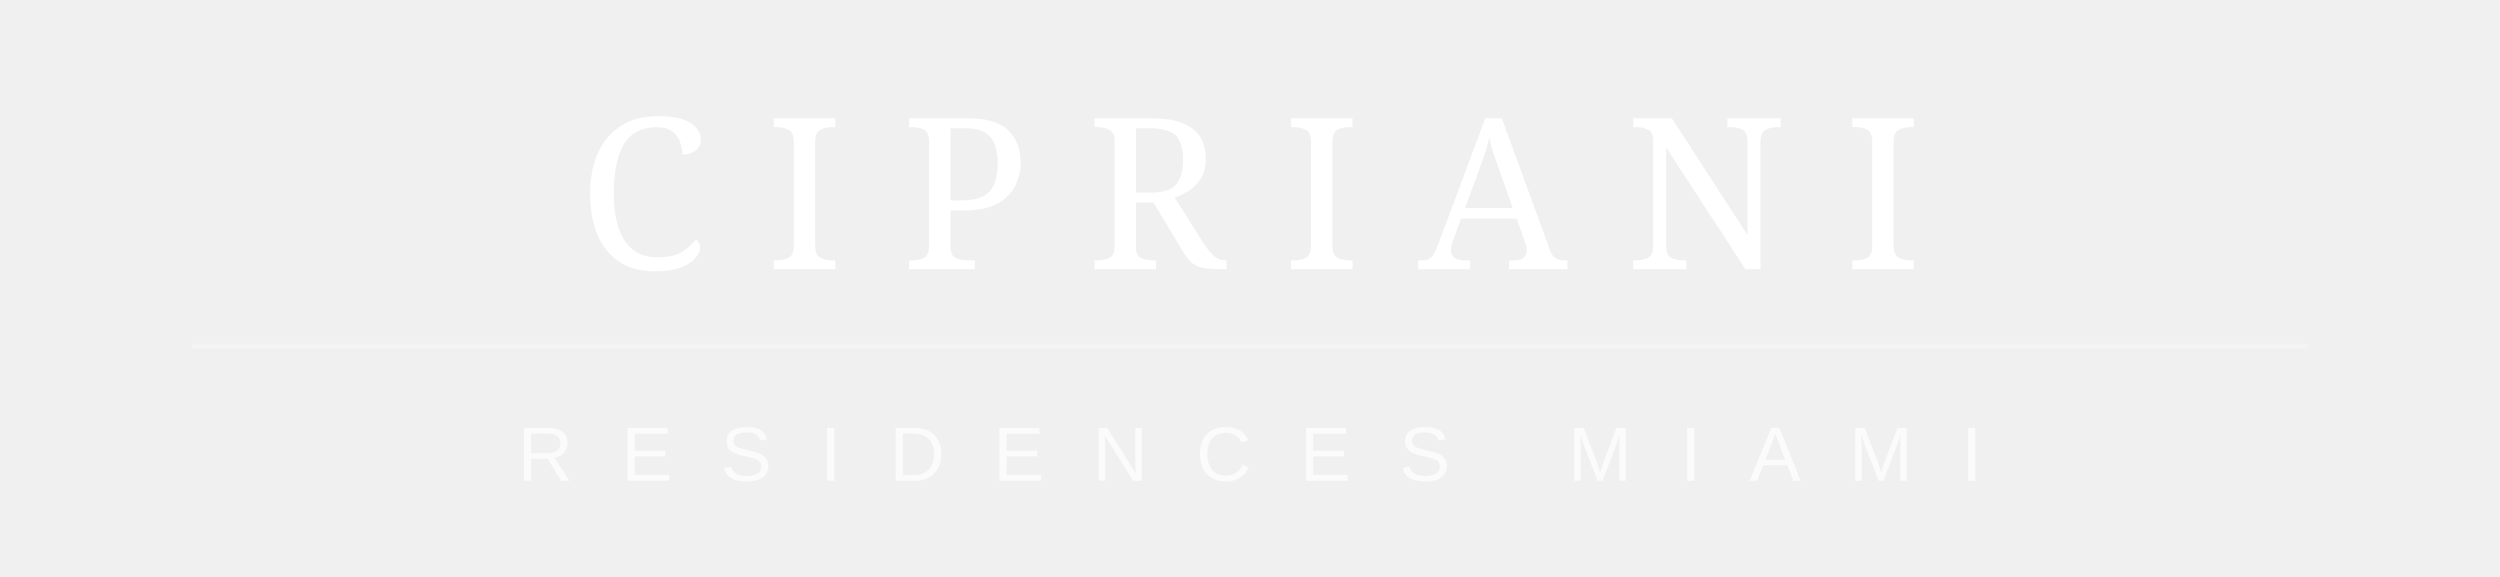
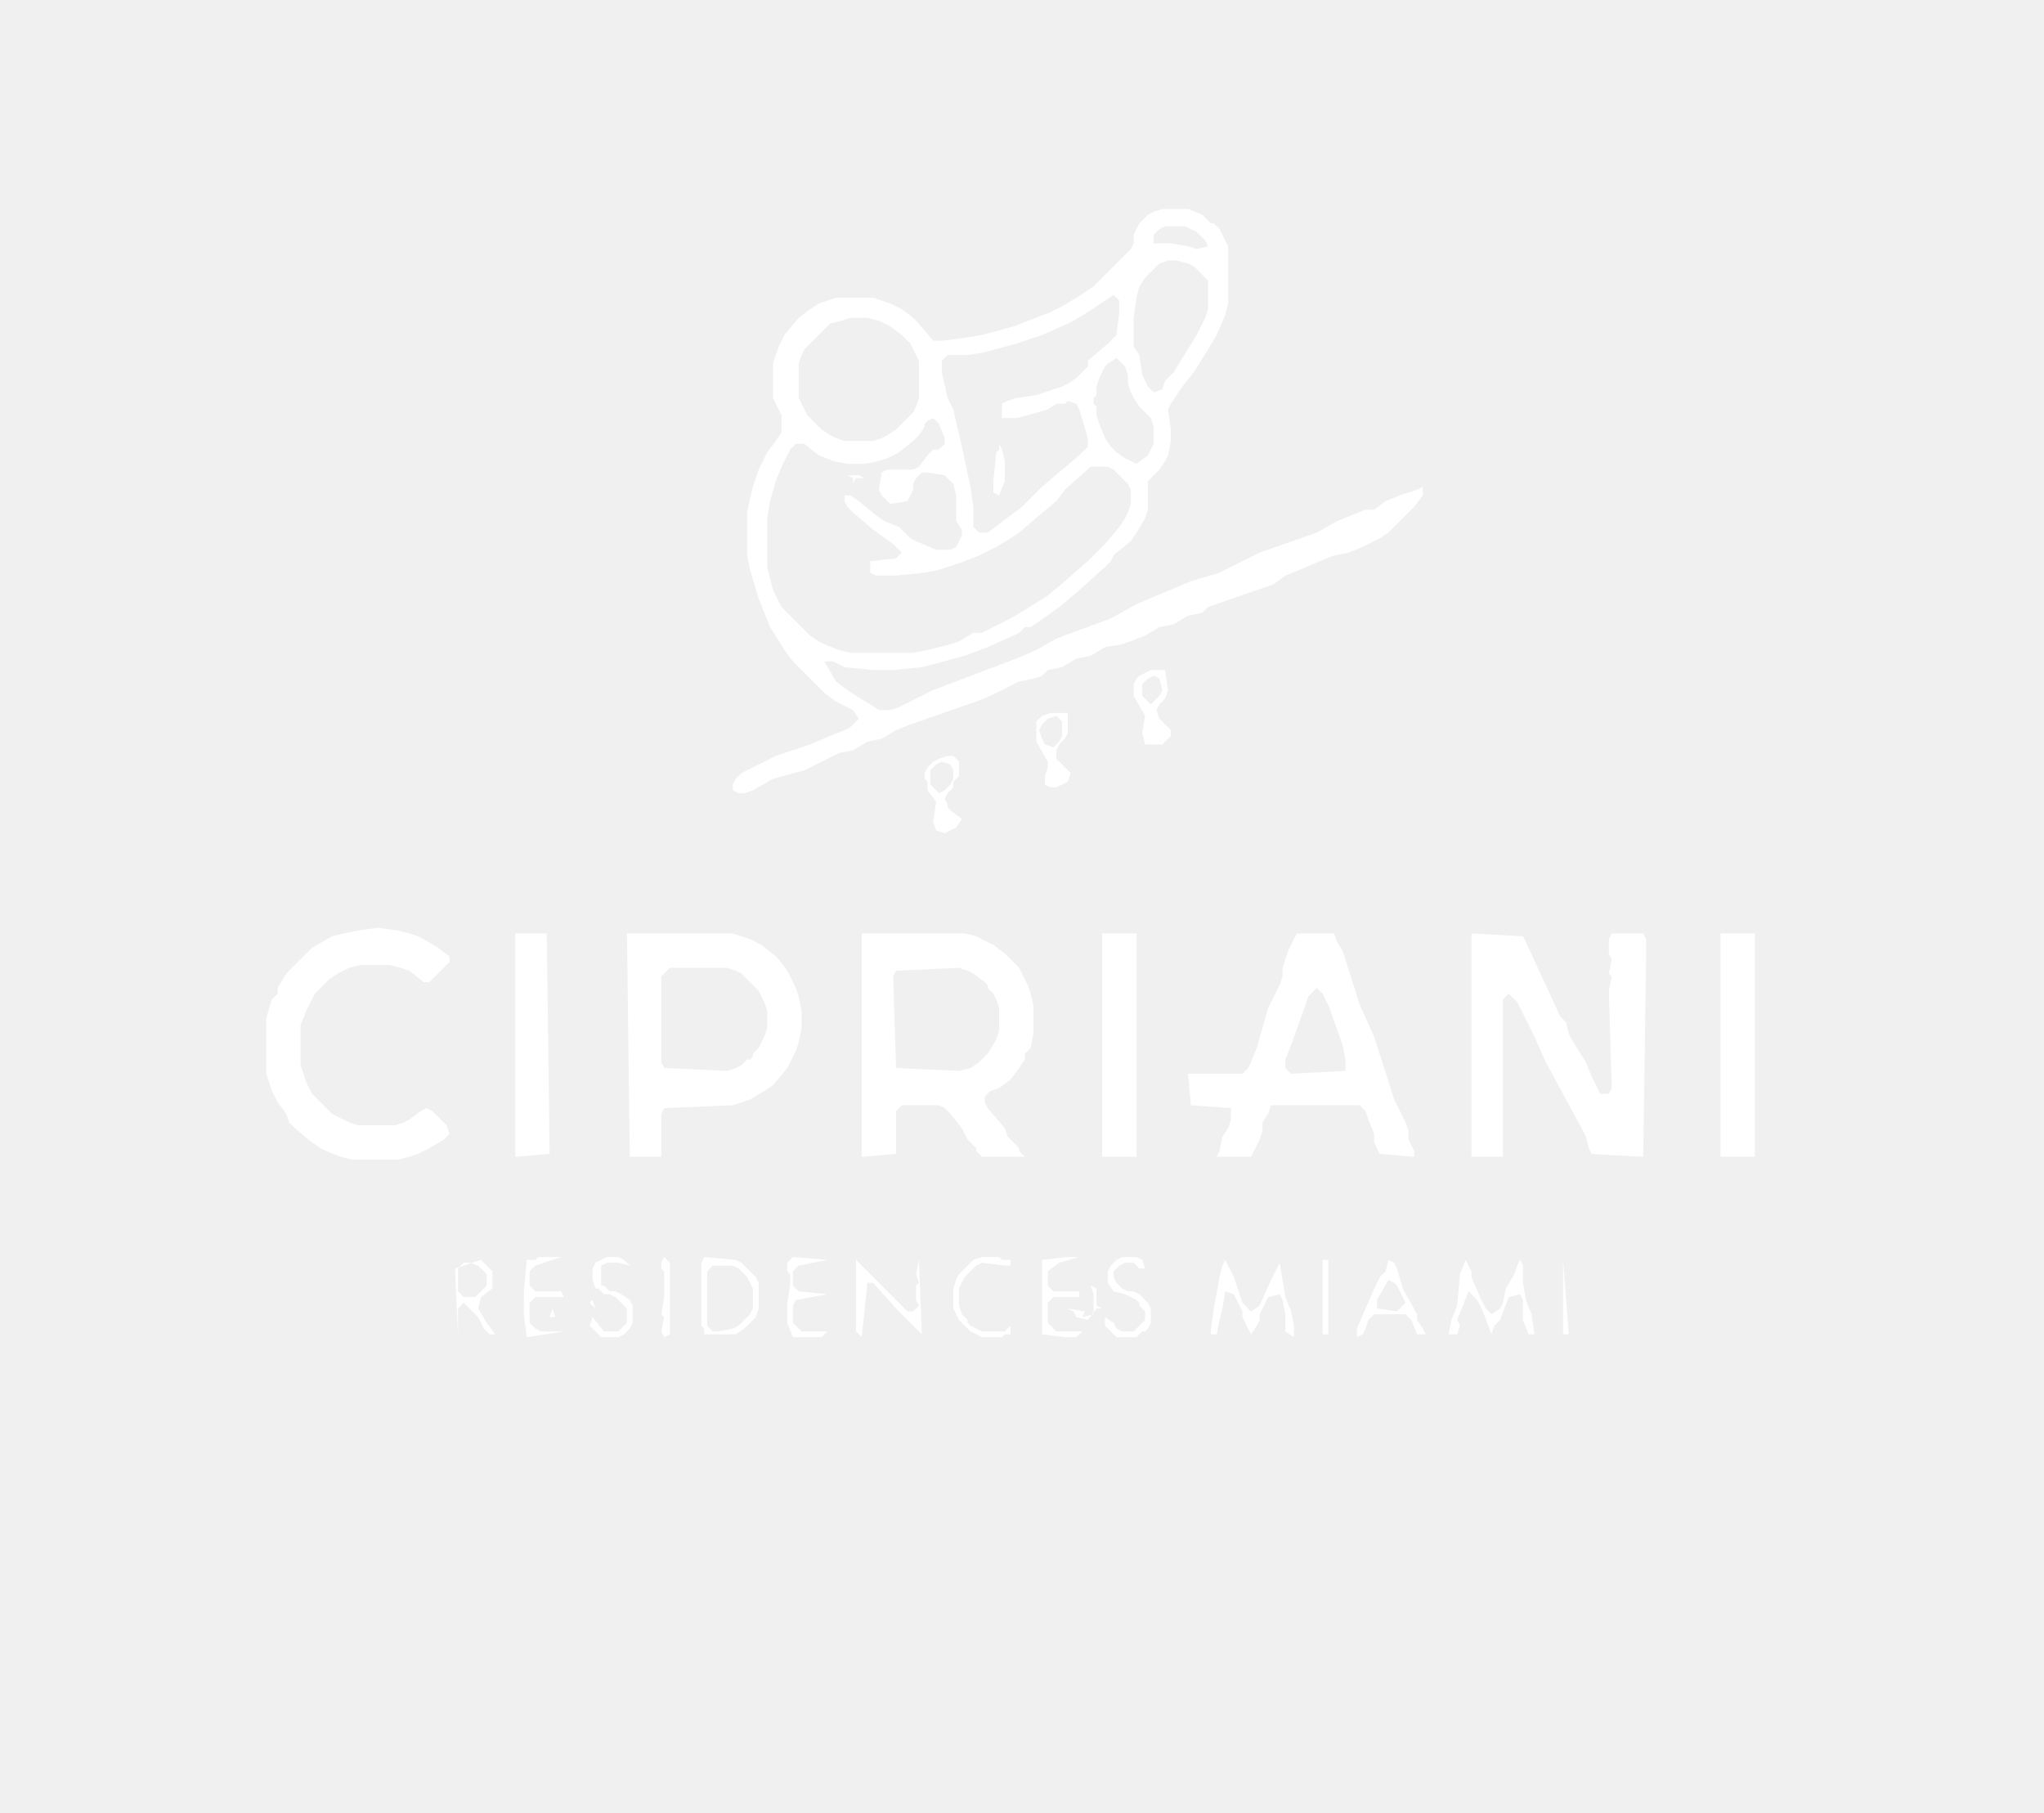
- <svg xmlns="http://www.w3.org/2000/svg" viewBox="0 0 260 60">
-   <text x="130" y="28" font-family="Georgia,serif" font-size="22" font-weight="400" letter-spacing="6" fill="white" text-anchor="middle">CIPRIANI</text>
-   <line x1="20" y1="36" x2="240" y2="36" stroke="rgba(255,255,255,0.3)" stroke-width="0.5" />
-   <text x="130" y="50" font-family="Arial,sans-serif" font-size="8" font-weight="300" letter-spacing="5" fill="rgba(255,255,255,0.7)" text-anchor="middle">RESIDENCES MIAMI</text>
+ <svg xmlns="http://www.w3.org/2000/svg" baseProfile="full" height="633" version="1.1" viewBox="0 0 714 633" width="714">
+   <defs />
+   <path d="M 193 457 L 192 460 L 194 460 Z M 206 455 L 208 457 L 207 454 Z M 381 449 L 382 452 L 382 457 L 382 459 L 378 460 L 379 458 L 373 457 L 375 458 L 376 460 L 380 461 L 383 457 L 385 457 L 383 456 L 383 451 L 385 453 L 383 451 L 383 450 Z M 546 440 L 546 466 L 548 466 Z M 512 440 L 510 445 L 509 456 L 507 461 L 506 466 L 509 466 L 510 463 L 509 461 L 511 456 L 513 451 L 516 454 L 517 456 L 518 458 L 521 466 L 522 463 L 524 461 L 527 453 L 531 452 L 532 454 L 532 461 L 534 466 L 536 466 L 535 459 L 533 454 L 532 448 L 532 442 L 531 440 L 530 442 L 529 445 L 526 450 L 525 455 L 524 457 L 521 459 L 519 457 L 518 455 L 517 453 L 514 446 L 514 444 L 513 442 Z M 485 440 L 484 444 L 482 446 L 481 448 L 477 457 L 474 464 L 474 467 L 476 466 L 477 464 L 478 461 L 480 459 L 491 459 L 493 461 L 495 466 L 498 466 L 497 464 L 495 461 L 495 459 L 490 450 L 488 443 L 487 441 Z M 485 447 L 487 448 L 488 449 L 489 451 L 491 455 L 488 458 L 481 457 L 481 454 Z M 462 440 L 462 466 L 464 466 L 464 440 Z M 428 440 L 427 442 L 426 446 L 424 457 L 423 464 L 423 466 L 425 466 L 426 461 L 427 457 L 428 451 L 431 452 L 432 454 L 434 458 L 434 460 L 437 466 L 439 463 L 440 461 L 440 459 L 443 453 L 447 452 L 448 454 L 449 459 L 449 465 L 452 467 L 452 463 L 451 458 L 449 453 L 448 447 L 447 441 L 446 443 L 444 447 L 440 456 L 437 458 L 434 455 L 433 452 L 431 446 Z M 299 440 L 299 465 L 301 467 L 303 448 L 305 448 L 313 457 L 314 458 L 320 464 L 322 466 L 321 440 L 320 445 L 321 448 L 320 449 L 320 451 L 320 454 L 321 456 L 319 458 L 317 458 L 312 453 Z M 159 443 L 159 445 L 160 466 L 160 457 L 162 455 L 167 460 L 169 464 L 171 466 L 173 466 L 170 462 L 167 457 L 168 453 L 172 450 L 172 444 L 168 440 Z M 162 441 L 164 441 L 167 442 L 170 445 L 170 449 L 166 453 L 162 453 L 160 451 L 160 443 Z M 392 439 L 390 440 L 388 442 L 387 444 L 387 448 L 389 451 L 393 452 L 395 453 L 397 454 L 398 455 L 398 456 L 400 458 L 400 461 L 396 465 L 392 465 L 390 464 L 389 462 L 386 460 L 386 463 L 390 467 L 397 467 L 399 465 L 400 465 L 401 464 L 402 462 L 402 457 L 401 455 L 398 452 L 396 451 L 394 451 L 392 450 L 390 448 L 389 446 L 389 444 L 391 442 L 393 441 L 396 441 L 398 443 L 400 443 L 399 440 L 397 439 Z M 373 439 L 364 440 L 364 466 L 372 467 L 376 467 L 378 465 L 369 465 L 366 462 L 366 455 L 368 453 L 377 453 L 377 451 L 368 451 L 366 449 L 366 444 L 370 441 L 377 439 Z M 343 439 L 340 440 L 335 445 L 334 447 L 333 450 L 333 457 L 334 459 L 335 461 L 339 465 L 341 466 L 343 467 L 350 467 L 351 466 L 353 466 L 353 463 L 351 465 L 343 465 L 341 464 L 339 463 L 338 462 L 338 461 L 336 459 L 335 456 L 335 450 L 336 448 L 337 446 L 341 442 L 343 441 L 351 442 L 353 442 L 353 440 L 350 440 L 349 439 Z M 277 439 L 275 441 L 275 444 L 276 445 L 276 449 L 275 455 L 275 459 L 275 462 L 277 467 L 287 467 L 289 465 L 280 465 L 277 462 L 277 456 L 278 454 L 289 452 L 279 451 L 277 449 L 277 444 L 279 442 L 289 440 Z M 246 439 L 245 441 L 245 463 L 246 464 L 246 466 L 257 466 L 260 464 L 264 460 L 265 457 L 265 448 L 264 446 L 259 441 L 257 440 Z M 249 442 L 256 442 L 258 443 L 261 446 L 262 448 L 263 450 L 263 457 L 262 459 L 258 463 L 256 464 L 251 465 L 249 465 L 247 463 L 247 444 Z M 232 439 L 231 441 L 231 443 L 232 444 L 232 448 L 232 453 L 231 459 L 232 460 L 231 465 L 232 467 L 234 466 L 234 441 Z M 212 439 L 208 441 L 207 443 L 207 447 L 208 450 L 209 450 L 211 452 L 213 452 L 215 453 L 219 457 L 219 462 L 216 465 L 211 465 L 207 460 L 206 463 L 210 467 L 216 467 L 218 466 L 220 464 L 221 462 L 221 456 L 220 454 L 217 452 L 215 451 L 213 451 L 211 449 L 210 449 L 210 442 L 212 441 L 216 441 L 220 442 L 218 440 L 216 439 Z M 188 439 L 187 440 L 184 440 L 183 451 L 183 459 L 184 467 L 197 465 L 189 465 L 187 464 L 185 462 L 185 455 L 187 453 L 197 453 L 196 451 L 187 451 L 185 449 L 185 444 L 187 442 L 196 439 Z M 601 326 L 601 404 L 613 404 L 613 326 Z M 514 326 L 514 404 L 525 404 L 525 349 L 527 347 L 530 350 L 532 354 L 536 362 L 540 371 L 553 395 L 554 397 L 555 401 L 556 403 L 574 404 L 575 335 L 575 330 L 575 328 L 574 326 L 563 326 L 562 328 L 562 330 L 562 333 L 563 335 L 562 340 L 563 341 L 562 346 L 563 380 L 562 382 L 559 382 L 558 380 L 556 376 L 554 371 L 549 363 L 548 361 L 547 357 L 545 355 L 533 329 L 532 327 Z M 453 326 L 452 328 L 450 332 L 449 335 L 448 338 L 448 341 L 447 344 L 443 352 L 439 366 L 437 371 L 436 373 L 434 375 L 415 375 L 416 386 L 430 387 L 430 391 L 429 394 L 427 397 L 426 402 L 425 404 L 437 404 L 438 402 L 440 398 L 441 395 L 441 392 L 443 389 L 444 386 L 475 386 L 477 388 L 478 391 L 480 396 L 480 399 L 481 401 L 482 403 L 494 404 L 494 402 L 492 398 L 492 395 L 491 392 L 487 384 L 480 362 L 475 351 L 469 332 L 467 329 L 466 326 Z M 460 345 L 462 347 L 463 349 L 464 351 L 469 365 L 470 370 L 470 373 L 470 374 L 451 375 L 449 373 L 449 370 L 451 365 L 456 351 L 457 348 Z M 385 326 L 385 404 L 397 404 L 397 326 Z M 301 326 L 301 404 L 313 403 L 313 388 L 315 386 L 328 386 L 330 387 L 332 389 L 336 394 L 338 398 L 341 401 L 341 402 L 343 404 L 358 404 L 356 402 L 356 401 L 352 397 L 351 394 L 345 387 L 344 385 L 344 383 L 346 381 L 349 380 L 353 377 L 356 373 L 358 370 L 358 368 L 360 366 L 361 361 L 361 351 L 360 347 L 359 344 L 356 338 L 351 333 L 347 330 L 341 327 L 337 326 Z M 313 339 L 335 338 L 338 339 L 340 340 L 344 343 L 345 344 L 345 345 L 347 347 L 348 349 L 349 352 L 349 360 L 348 363 L 345 368 L 342 371 L 339 373 L 335 374 L 313 373 L 312 341 Z M 219 326 L 220 404 L 231 404 L 231 389 L 232 387 L 256 386 L 259 385 L 262 384 L 267 381 L 270 379 L 275 373 L 278 367 L 279 364 L 280 359 L 280 353 L 279 348 L 278 345 L 275 339 L 272 335 L 271 334 L 266 330 L 264 329 L 262 328 L 259 327 L 256 326 Z M 234 338 L 254 338 L 257 339 L 259 340 L 265 346 L 266 348 L 267 350 L 268 353 L 268 359 L 267 362 L 266 364 L 265 366 L 263 368 L 263 369 L 262 370 L 261 370 L 259 372 L 257 373 L 254 374 L 232 373 L 231 371 L 231 343 L 231 341 Z M 180 326 L 180 404 L 192 403 L 191 326 Z M 125 325 L 120 326 L 116 327 L 109 331 L 100 340 L 97 345 L 97 347 L 95 349 L 94 352 L 93 356 L 93 375 L 94 378 L 95 381 L 97 385 L 100 389 L 101 392 L 103 394 L 109 399 L 112 401 L 114 402 L 119 404 L 123 405 L 139 405 L 143 404 L 146 403 L 148 402 L 150 401 L 155 398 L 157 396 L 156 393 L 151 388 L 149 387 L 147 388 L 143 391 L 141 392 L 138 393 L 125 393 L 122 392 L 116 389 L 109 382 L 108 380 L 107 378 L 106 375 L 105 372 L 105 358 L 107 353 L 110 347 L 115 342 L 118 340 L 120 339 L 122 338 L 126 337 L 136 337 L 140 338 L 143 339 L 148 343 L 150 343 L 157 336 L 157 334 L 153 331 L 148 328 L 146 327 L 143 326 L 139 325 L 132 324 Z M 331 264 L 328 265 L 326 266 L 324 268 L 323 270 L 323 272 L 324 273 L 324 276 L 327 280 L 326 287 L 327 290 L 330 291 L 332 290 L 334 289 L 336 286 L 332 283 L 331 282 L 331 281 L 330 279 L 331 277 L 333 275 L 333 273 L 335 271 L 335 266 L 333 264 Z M 329 266 L 332 267 L 333 269 L 333 272 L 332 274 L 330 276 L 328 277 L 325 274 L 325 269 L 327 267 Z M 367 249 L 364 250 L 362 252 L 362 259 L 366 266 L 366 268 L 365 271 L 365 274 L 367 275 L 369 275 L 371 274 L 373 273 L 374 270 L 369 265 L 369 262 L 370 260 L 372 258 L 373 256 L 373 249 Z M 369 250 L 371 252 L 371 257 L 370 259 L 368 261 L 365 260 L 364 258 L 363 255 L 364 253 L 366 251 Z M 402 234 L 400 235 L 398 236 L 397 237 L 396 239 L 396 243 L 400 250 L 399 256 L 400 260 L 401 260 L 404 260 L 406 260 L 409 257 L 409 255 L 405 251 L 404 248 L 405 246 L 407 244 L 408 241 L 407 234 Z M 403 236 L 405 237 L 406 241 L 405 243 L 402 246 L 399 243 L 399 239 L 401 237 Z M 296 166 L 298 167 L 298 169 L 299 167 L 302 167 L 300 166 Z M 349 155 L 349 157 L 348 158 L 347 168 L 347 172 L 349 173 L 351 168 L 351 161 L 350 157 Z M 406 73 L 403 74 L 401 75 L 398 78 L 397 80 L 396 82 L 396 85 L 395 87 L 382 100 L 379 102 L 376 104 L 371 107 L 369 108 L 367 109 L 354 114 L 343 117 L 337 118 L 329 119 L 326 119 L 320 112 L 319 111 L 315 108 L 313 107 L 311 106 L 308 105 L 305 104 L 292 104 L 289 105 L 286 106 L 283 108 L 279 111 L 274 117 L 273 119 L 272 121 L 271 124 L 270 127 L 270 139 L 273 145 L 273 151 L 271 154 L 268 158 L 265 164 L 264 167 L 263 170 L 262 174 L 261 179 L 261 194 L 262 199 L 265 209 L 269 219 L 274 227 L 277 231 L 288 242 L 292 245 L 298 248 L 300 251 L 297 254 L 295 255 L 290 257 L 283 260 L 271 264 L 259 270 L 257 272 L 256 274 L 256 276 L 258 277 L 260 277 L 263 276 L 270 272 L 281 269 L 293 263 L 298 262 L 303 259 L 308 258 L 313 255 L 318 253 L 341 245 L 346 243 L 356 238 L 361 237 L 364 236 L 366 234 L 371 233 L 376 230 L 381 229 L 386 226 L 392 225 L 400 222 L 405 219 L 410 218 L 415 215 L 420 214 L 422 212 L 445 204 L 449 201 L 454 199 L 461 196 L 466 194 L 471 193 L 476 191 L 482 188 L 485 186 L 494 177 L 497 173 L 497 170 L 495 171 L 489 173 L 484 175 L 480 178 L 477 178 L 472 180 L 467 182 L 460 186 L 440 193 L 426 200 L 416 203 L 404 208 L 397 211 L 388 216 L 369 223 L 362 227 L 355 230 L 326 241 L 314 247 L 311 248 L 307 248 L 304 246 L 299 243 L 296 241 L 292 238 L 288 231 L 291 231 L 295 233 L 305 234 L 312 234 L 322 233 L 326 232 L 337 229 L 345 226 L 354 222 L 356 221 L 358 219 L 360 219 L 363 217 L 370 212 L 376 207 L 386 198 L 388 196 L 389 194 L 390 193 L 395 189 L 397 186 L 400 181 L 401 178 L 401 168 L 405 164 L 407 161 L 408 159 L 409 154 L 409 150 L 408 143 L 409 141 L 413 135 L 417 130 L 422 122 L 425 117 L 428 110 L 429 106 L 429 103 L 429 93 L 429 86 L 426 80 L 424 78 L 423 78 L 420 75 L 415 73 Z M 326 146 L 328 148 L 330 153 L 330 155 L 328 157 L 326 157 L 324 159 L 321 163 L 319 164 L 310 164 L 308 165 L 307 171 L 308 173 L 311 176 L 317 175 L 318 173 L 319 171 L 319 169 L 320 167 L 322 165 L 324 165 L 330 166 L 333 169 L 334 173 L 334 182 L 336 185 L 336 187 L 334 191 L 332 192 L 327 192 L 320 189 L 318 188 L 314 184 L 309 182 L 306 180 L 300 175 L 297 173 L 295 173 L 295 175 L 296 177 L 298 179 L 305 185 L 312 190 L 315 193 L 313 195 L 304 196 L 304 200 L 306 201 L 313 201 L 323 200 L 328 199 L 337 196 L 342 194 L 348 191 L 353 188 L 356 186 L 363 180 L 369 175 L 372 171 L 381 163 L 385 163 L 387 163 L 389 164 L 394 169 L 395 171 L 395 176 L 394 179 L 393 181 L 391 184 L 386 190 L 381 195 L 372 203 L 366 208 L 358 213 L 353 216 L 349 218 L 343 221 L 340 221 L 335 224 L 332 225 L 328 226 L 324 227 L 319 228 L 297 228 L 293 227 L 288 225 L 286 224 L 283 222 L 273 212 L 270 206 L 269 202 L 268 198 L 268 181 L 269 175 L 271 168 L 273 163 L 276 157 L 278 155 L 281 155 L 286 159 L 291 161 L 296 162 L 302 162 L 307 161 L 310 160 L 312 159 L 314 158 L 319 154 L 321 152 L 323 149 L 323 148 L 324 147 Z M 390 125 L 393 128 L 394 131 L 394 134 L 395 137 L 396 139 L 398 142 L 402 146 L 403 149 L 403 155 L 402 157 L 401 159 L 397 162 L 393 160 L 390 158 L 388 156 L 386 153 L 384 148 L 383 145 L 383 142 L 382 141 L 382 139 L 383 138 L 383 135 L 384 132 L 385 130 L 386 128 L 387 127 Z M 297 111 L 303 111 L 307 112 L 309 113 L 311 114 L 315 117 L 316 118 L 317 119 L 318 120 L 319 122 L 321 126 L 321 139 L 320 142 L 319 144 L 313 150 L 310 152 L 308 153 L 305 154 L 295 154 L 292 153 L 290 152 L 287 150 L 282 145 L 279 139 L 279 127 L 280 124 L 281 122 L 290 113 L 294 112 Z M 389 103 L 391 105 L 391 109 L 390 117 L 387 120 L 380 126 L 380 128 L 376 132 L 373 134 L 371 135 L 362 138 L 355 139 L 352 140 L 350 141 L 350 146 L 355 146 L 359 145 L 366 143 L 369 141 L 372 141 L 373 140 L 376 141 L 377 143 L 380 153 L 380 156 L 377 159 L 364 170 L 357 177 L 349 183 L 345 186 L 342 186 L 340 184 L 340 177 L 339 170 L 336 156 L 333 143 L 331 139 L 329 130 L 329 126 L 331 124 L 338 124 L 344 123 L 355 120 L 364 117 L 373 113 L 375 112 L 380 109 Z M 408 91 L 411 91 L 415 92 L 417 93 L 422 98 L 422 108 L 421 111 L 418 117 L 410 130 L 407 133 L 406 136 L 403 137 L 401 135 L 400 133 L 399 131 L 398 124 L 396 121 L 396 111 L 397 104 L 398 100 L 400 97 L 405 92 Z M 407 79 L 414 79 L 416 80 L 418 81 L 421 84 L 422 86 L 418 87 L 415 86 L 409 85 L 403 85 L 403 82 L 405 80 Z" fill="white" fill-rule="evenodd" stroke="none" />
</svg>
